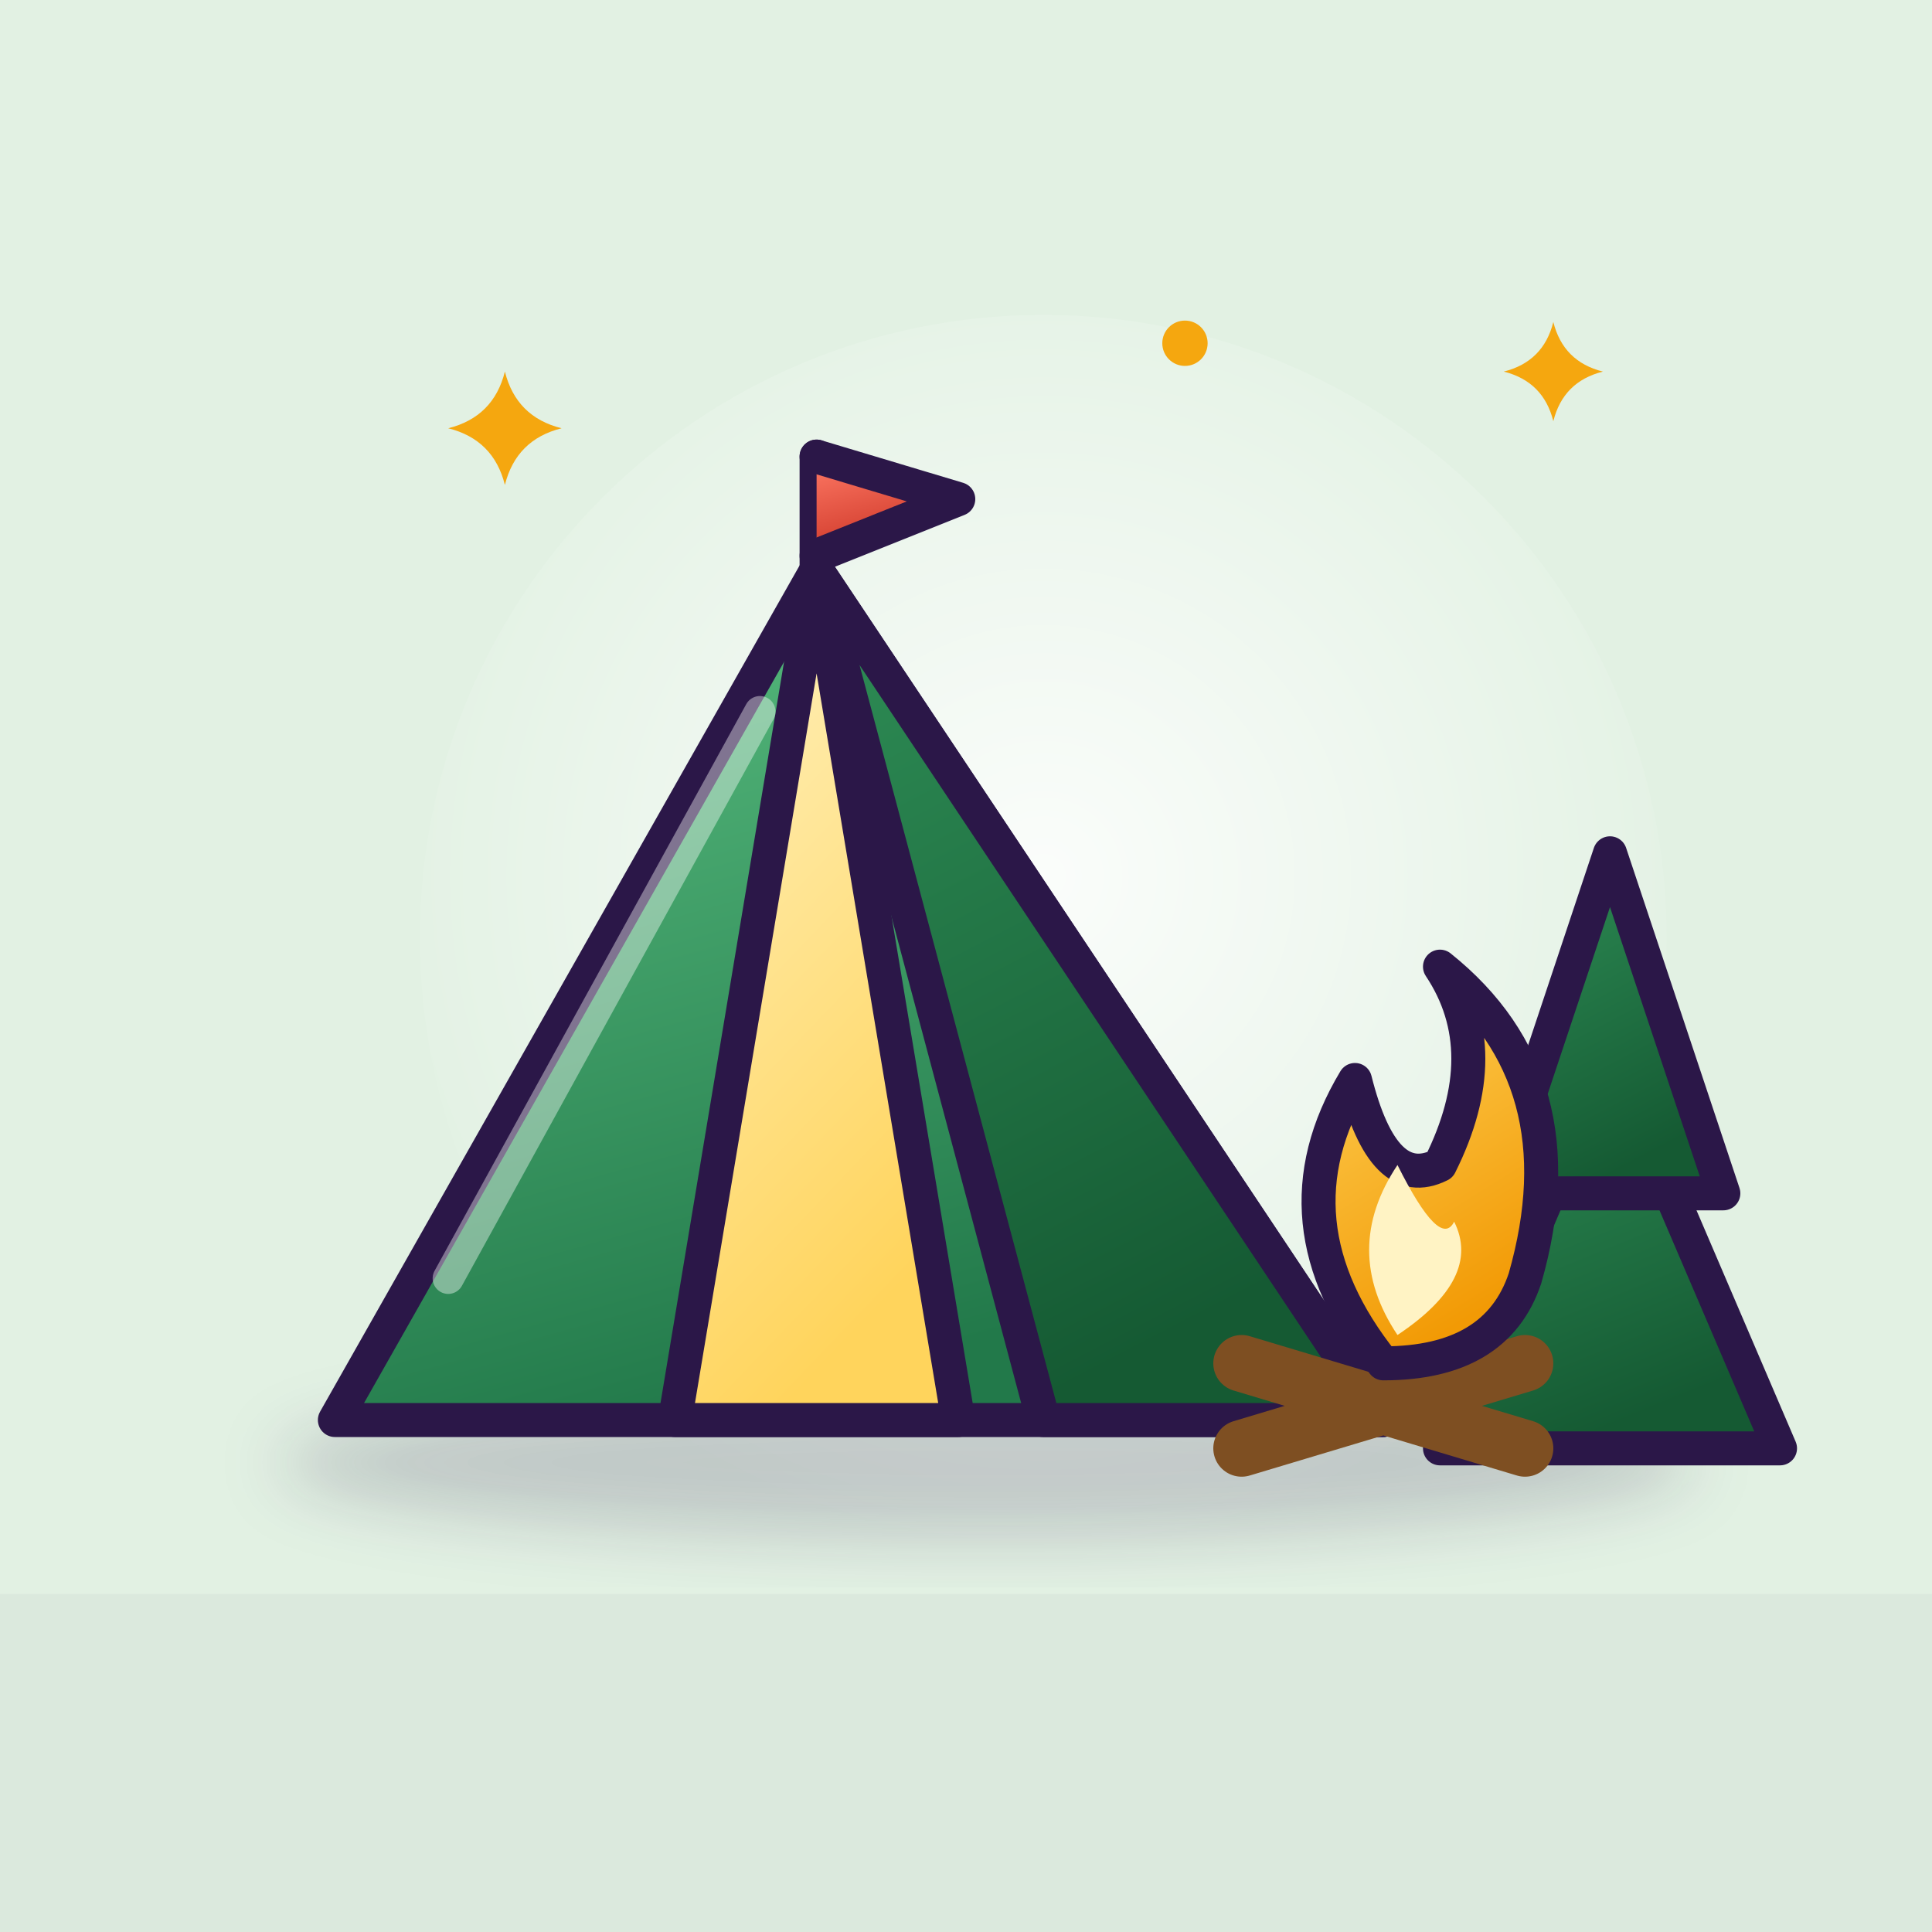
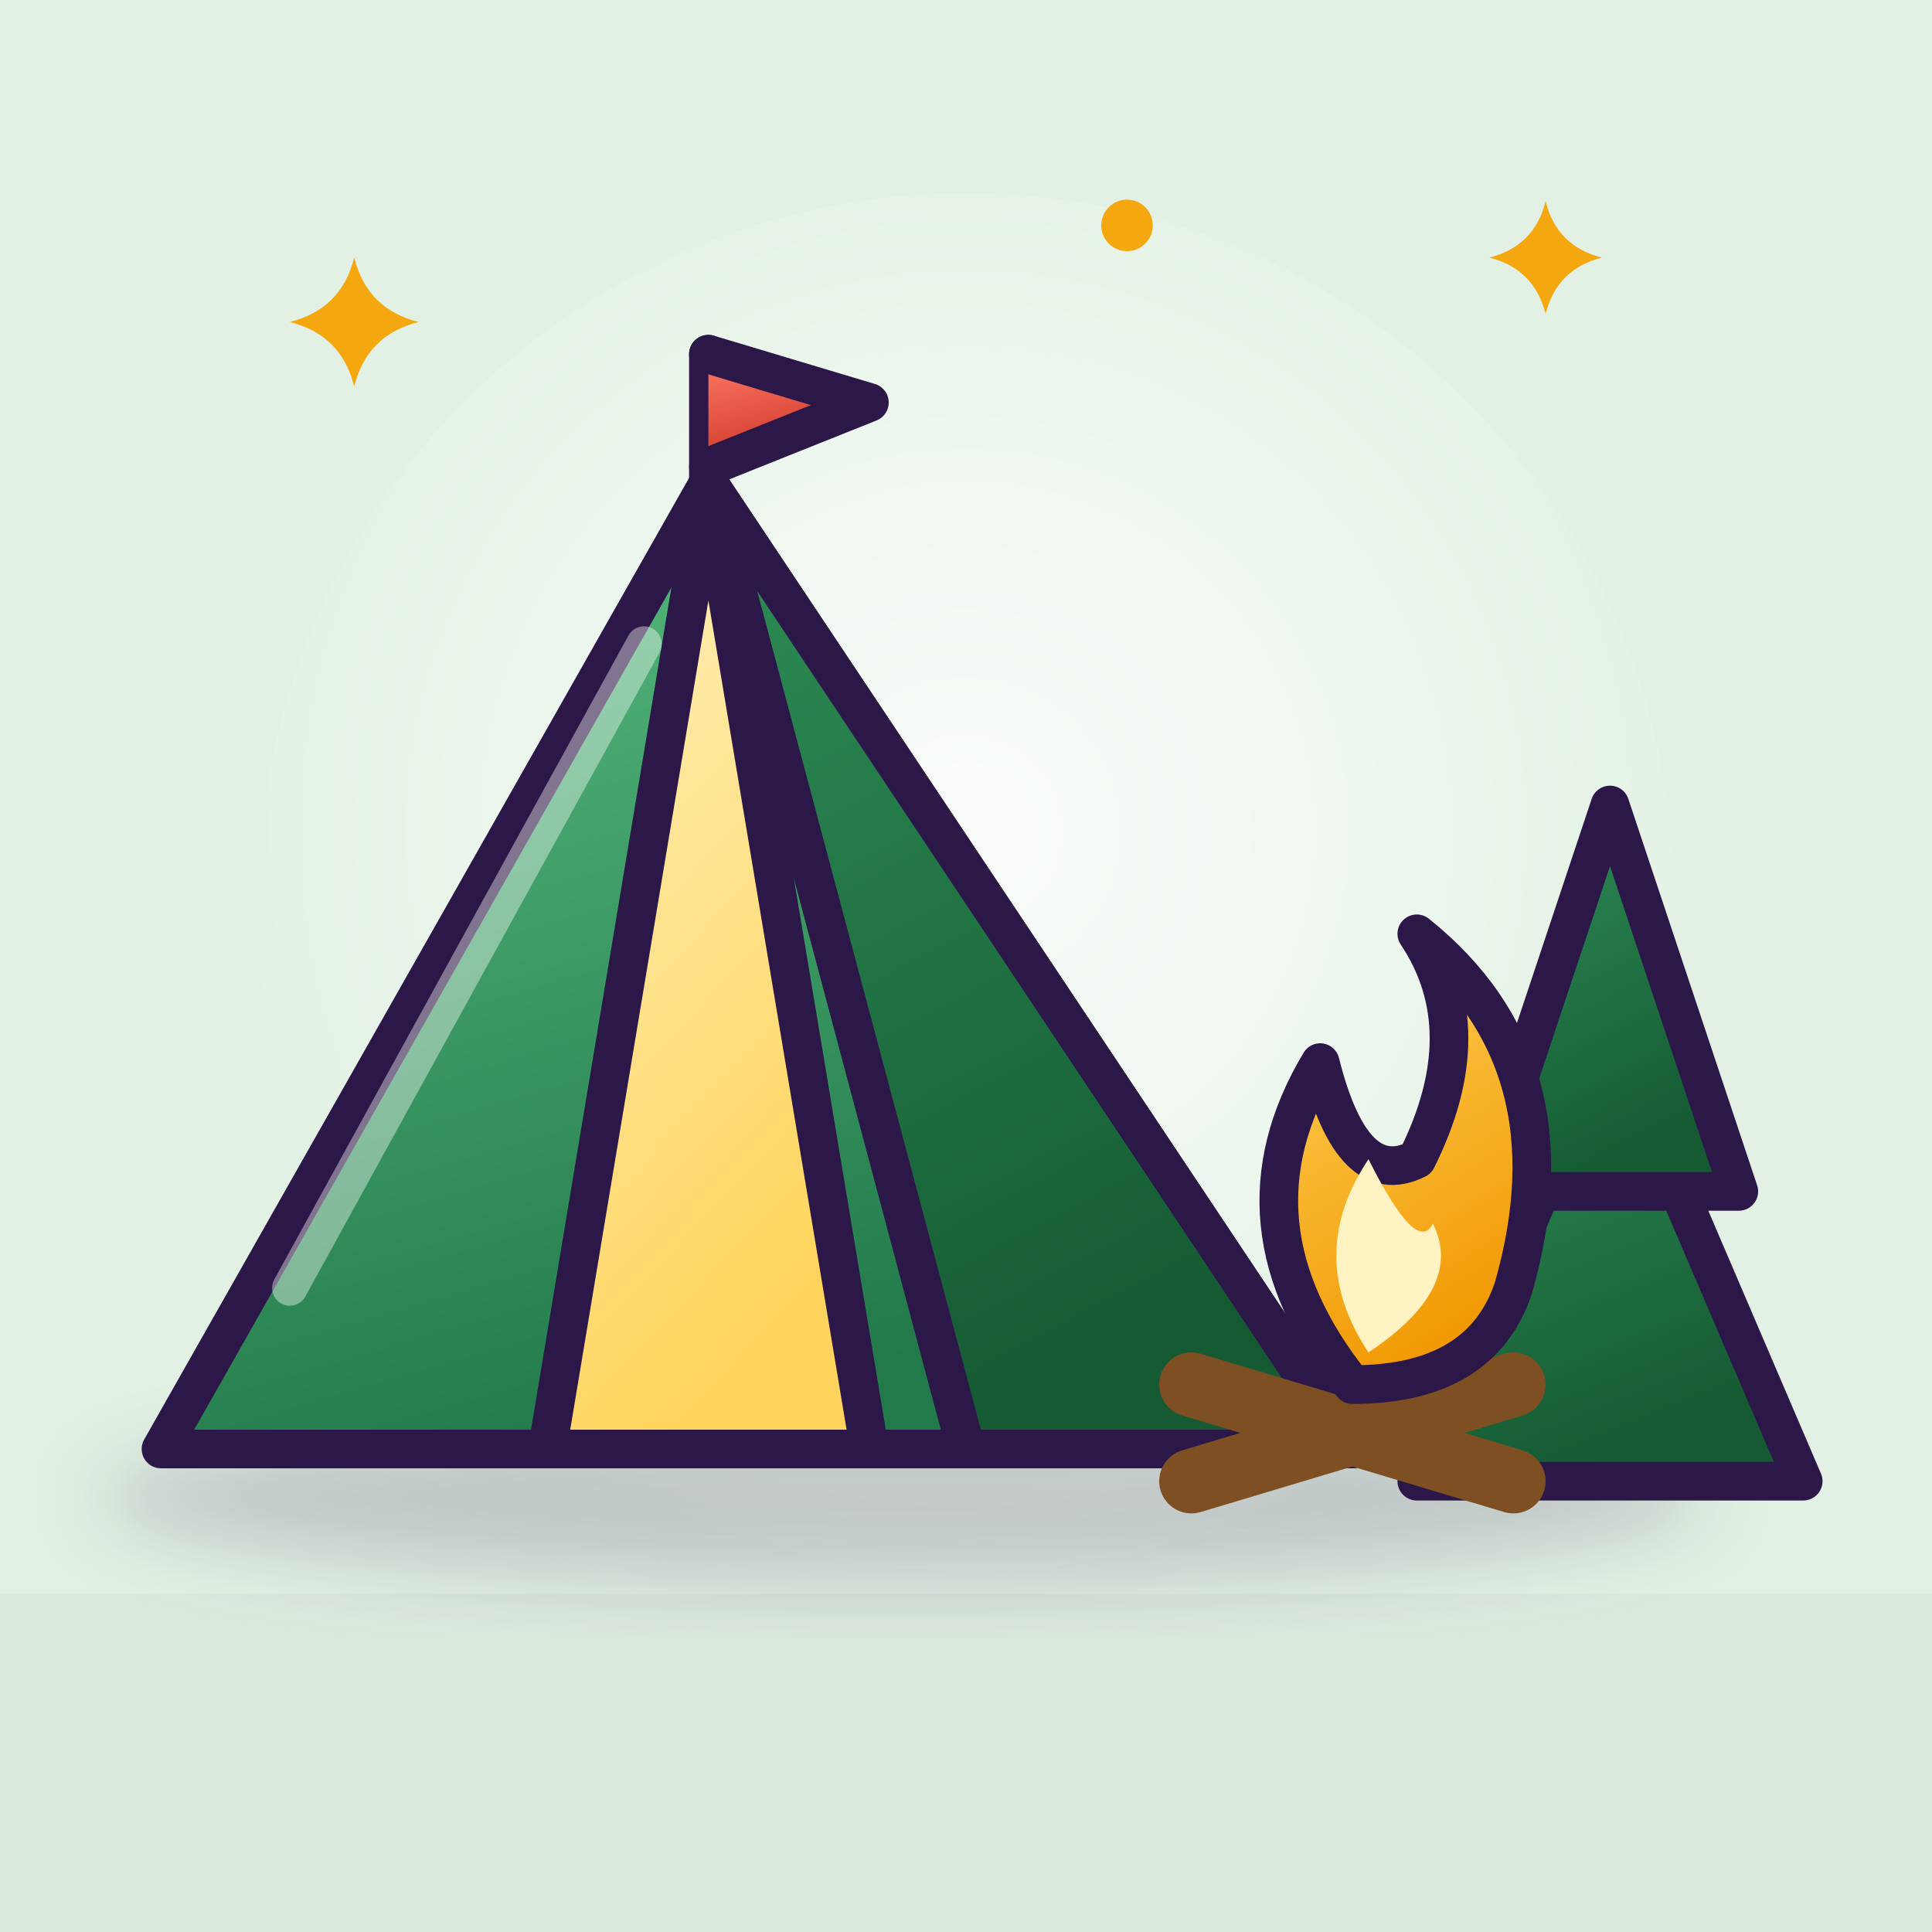
<svg xmlns="http://www.w3.org/2000/svg" viewBox="0 0 120 120" role="img">
  <defs>
    <linearGradient id="pur" x1="0" y1="0" x2="0.35" y2="1">
      <stop offset="0" stop-color="#A35BE8" />
      <stop offset="1" stop-color="#6A1FB5" />
    </linearGradient>
    <linearGradient id="purD" x1="0" y1="0" x2="0.35" y2="1">
      <stop offset="0" stop-color="#7B2CBF" />
      <stop offset="1" stop-color="#4A1287" />
    </linearGradient>
    <linearGradient id="gold" x1="0" y1="0" x2="0.35" y2="1">
      <stop offset="0" stop-color="#FFD45C" />
      <stop offset="1" stop-color="#F29A05" />
    </linearGradient>
    <linearGradient id="goldD" x1="0" y1="0" x2="0.35" y2="1">
      <stop offset="0" stop-color="#F2A20C" />
      <stop offset="1" stop-color="#C97A00" />
    </linearGradient>
    <linearGradient id="slate" x1="0" y1="0" x2="0.35" y2="1">
      <stop offset="0" stop-color="#66737B" />
      <stop offset="1" stop-color="#353F46" />
    </linearGradient>
    <linearGradient id="slateL" x1="0" y1="0" x2="0.35" y2="1">
      <stop offset="0" stop-color="#B8C3CA" />
      <stop offset="1" stop-color="#7F8C94" />
    </linearGradient>
    <linearGradient id="red" x1="0" y1="0" x2="0.35" y2="1">
      <stop offset="0" stop-color="#FF7A66" />
      <stop offset="1" stop-color="#CC3526" />
    </linearGradient>
    <linearGradient id="blue" x1="0" y1="0" x2="0.35" y2="1">
      <stop offset="0" stop-color="#5DB0F5" />
      <stop offset="1" stop-color="#1C64A8" />
    </linearGradient>
    <linearGradient id="green" x1="0" y1="0" x2="0.35" y2="1">
      <stop offset="0" stop-color="#5CC183" />
      <stop offset="1" stop-color="#22794A" />
    </linearGradient>
    <linearGradient id="greenD" x1="0" y1="0" x2="0.35" y2="1">
      <stop offset="0" stop-color="#2F8F57" />
      <stop offset="1" stop-color="#155A33" />
    </linearGradient>
    <linearGradient id="pink" x1="0" y1="0" x2="0.35" y2="1">
      <stop offset="0" stop-color="#FF8FB5" />
      <stop offset="1" stop-color="#D02F6B" />
    </linearGradient>
    <linearGradient id="teal" x1="0" y1="0" x2="0.35" y2="1">
      <stop offset="0" stop-color="#4CC4D2" />
      <stop offset="1" stop-color="#14808E" />
    </linearGradient>
    <linearGradient id="cream" x1="0" y1="0" x2="0.35" y2="1">
      <stop offset="0" stop-color="#FFFFFF" />
      <stop offset="1" stop-color="#E6DEF2" />
    </linearGradient>
    <linearGradient id="brown" x1="0" y1="0" x2="0.35" y2="1">
      <stop offset="0" stop-color="#C68B52" />
      <stop offset="1" stop-color="#7E4F22" />
    </linearGradient>
    <linearGradient id="screen" x1="0" y1="0" x2="0.35" y2="1">
      <stop offset="0" stop-color="#D6EDFF" />
      <stop offset="1" stop-color="#7FBDF2" />
    </linearGradient>
    <linearGradient id="wood" x1="0" y1="0" x2="0.35" y2="1">
      <stop offset="0" stop-color="#E0A869" />
      <stop offset="1" stop-color="#A8692E" />
    </linearGradient>
    <linearGradient id="glow" x1="0" y1="0" x2="0.35" y2="1">
      <stop offset="0" stop-color="#FFF3C4" />
      <stop offset="1" stop-color="#FFD45C" />
    </linearGradient>
    <linearGradient id="skin" x1="0" y1="0" x2="0.35" y2="1">
      <stop offset="0" stop-color="#FFFFFF" />
      <stop offset="1" stop-color="#F1EAF9" />
    </linearGradient>
    <filter id="soft" x="-30%" y="-30%" width="160%" height="160%">
      <feGaussianBlur stdDeviation="2.2" />
    </filter>
    <radialGradient id="halo" cx="0.5" cy="0.45" r="0.55">
      <stop offset="0" stop-color="#FFFFFF" stop-opacity="0.85" />
      <stop offset="1" stop-color="#FFFFFF" stop-opacity="0" />
    </radialGradient>
  </defs>
  <rect width="120" height="120" fill="#E2F1E3" />
  <rect x="0" y="99" width="120" height="21" fill="#2B1748" opacity="0.04" />
-   <g transform="translate(12 9) scale(0.88)">
-     <circle cx="60" cy="56" r="44" fill="url(#halo)" />
-     <path d="M22 16.0 Q22.8 19.2 26.0 20 Q22.8 20.8 22 24.0 Q21.2 20.8 18.0 20 Q21.2 19.2 22 16.0 Z" fill="#F5A70F" stroke="none" />
-     <path d="M96 12.5 Q96.7 15.3 99.5 16 Q96.7 16.7 96 19.5 Q95.3 16.7 92.5 16 Q95.3 15.3 96 12.5 Z" fill="#F5A70F" stroke="none" />
-     <circle cx="70" cy="14" r="1.6" fill="#F5A70F" opacity="1" stroke="none" />
-     <ellipse cx="56" cy="93" rx="50" ry="5.5" fill="#2B1748" opacity="0.18" filter="url(#soft)" />
-     <g stroke="#2B1748" stroke-width="2.4" stroke-linejoin="round" stroke-linecap="round">
-       <path d="M88 92 L100 64 L112 92 Z" fill="url(#greenD)" />
-       <path d="M92 74 L100 50 L108 74 Z" fill="url(#greenD)" />
-       <path d="M10 90 L44 30 L84 90 Z" fill="url(#green)" />
-       <path d="M44 30 L84 90 H60 Z" fill="url(#greenD)" />
-       <path d="M44 30 L34 90 H54 Z" fill="url(#glow)" />
-       <path d="M44 30 L44 22" />
-       <path d="M44 22 L54 25 L44 29" fill="url(#red)" />
-       <path d="M18 80 L40 40" stroke="#FFFFFF" stroke-width="2.2" opacity="0.4" />
-       <path d="M74 92 L94 86 M74 86 L94 92" stroke="#7E4F22" stroke-width="4" />
-       <path d="M84 86 Q76 76 82 66 Q84 74 88 72 Q92 64 88 58 Q98 66 94 80 Q92 86 84 86 Z" fill="url(#gold)" />
-       <path d="M85 84 Q81 78 85 72 Q88 78 89 76 Q91 80 85 84 Z" fill="#FFF3C4" stroke="none" />
-     </g>
+   <circle cx="60" cy="56" r="44" fill="url(#halo)" />
+   <path d="M22 16.0 Q22.8 19.2 26.0 20 Q22.8 20.8 22 24.0 Q21.2 20.8 18.0 20 Q21.2 19.2 22 16.0 Z" fill="#F5A70F" stroke="none" />
+   <path d="M96 12.5 Q96.7 15.3 99.5 16 Q96.7 16.7 96 19.5 Q95.3 16.7 92.5 16 Q95.3 15.3 96 12.5 Z" fill="#F5A70F" stroke="none" />
+   <circle cx="70" cy="14" r="1.6" fill="#F5A70F" opacity="1" stroke="none" />
+   <ellipse cx="56" cy="93" rx="50" ry="5.5" fill="#2B1748" opacity="0.18" filter="url(#soft)" />
+   <g stroke="#2B1748" stroke-width="2.4" stroke-linejoin="round" stroke-linecap="round">
+     <path d="M88 92 L100 64 L112 92 Z" fill="url(#greenD)" />
+     <path d="M92 74 L100 50 L108 74 Z" fill="url(#greenD)" />
+     <path d="M10 90 L44 30 L84 90 Z" fill="url(#green)" />
+     <path d="M44 30 L84 90 H60 Z" fill="url(#greenD)" />
+     <path d="M44 30 L34 90 H54 Z" fill="url(#glow)" />
+     <path d="M44 30 L44 22" />
+     <path d="M44 22 L54 25 L44 29" fill="url(#red)" />
+     <path d="M18 80 L40 40" stroke="#FFFFFF" stroke-width="2.2" opacity="0.4" />
+     <path d="M74 92 L94 86 M74 86 L94 92" stroke="#7E4F22" stroke-width="4" />
+     <path d="M84 86 Q76 76 82 66 Q84 74 88 72 Q92 64 88 58 Q98 66 94 80 Q92 86 84 86 Z" fill="url(#gold)" />
+     <path d="M85 84 Q81 78 85 72 Q88 78 89 76 Q91 80 85 84 Z" fill="#FFF3C4" stroke="none" />
  </g>
</svg>
